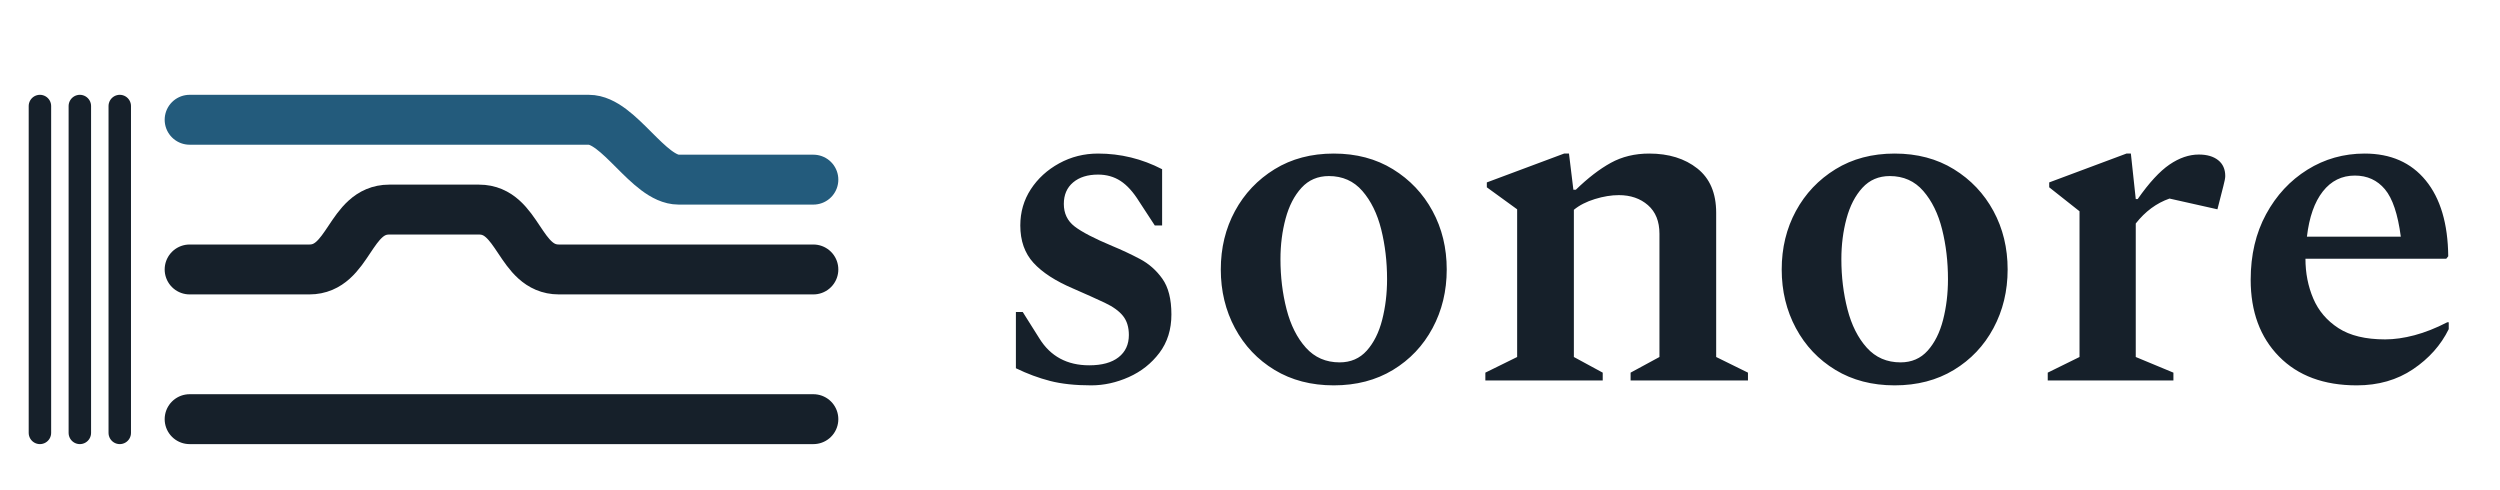
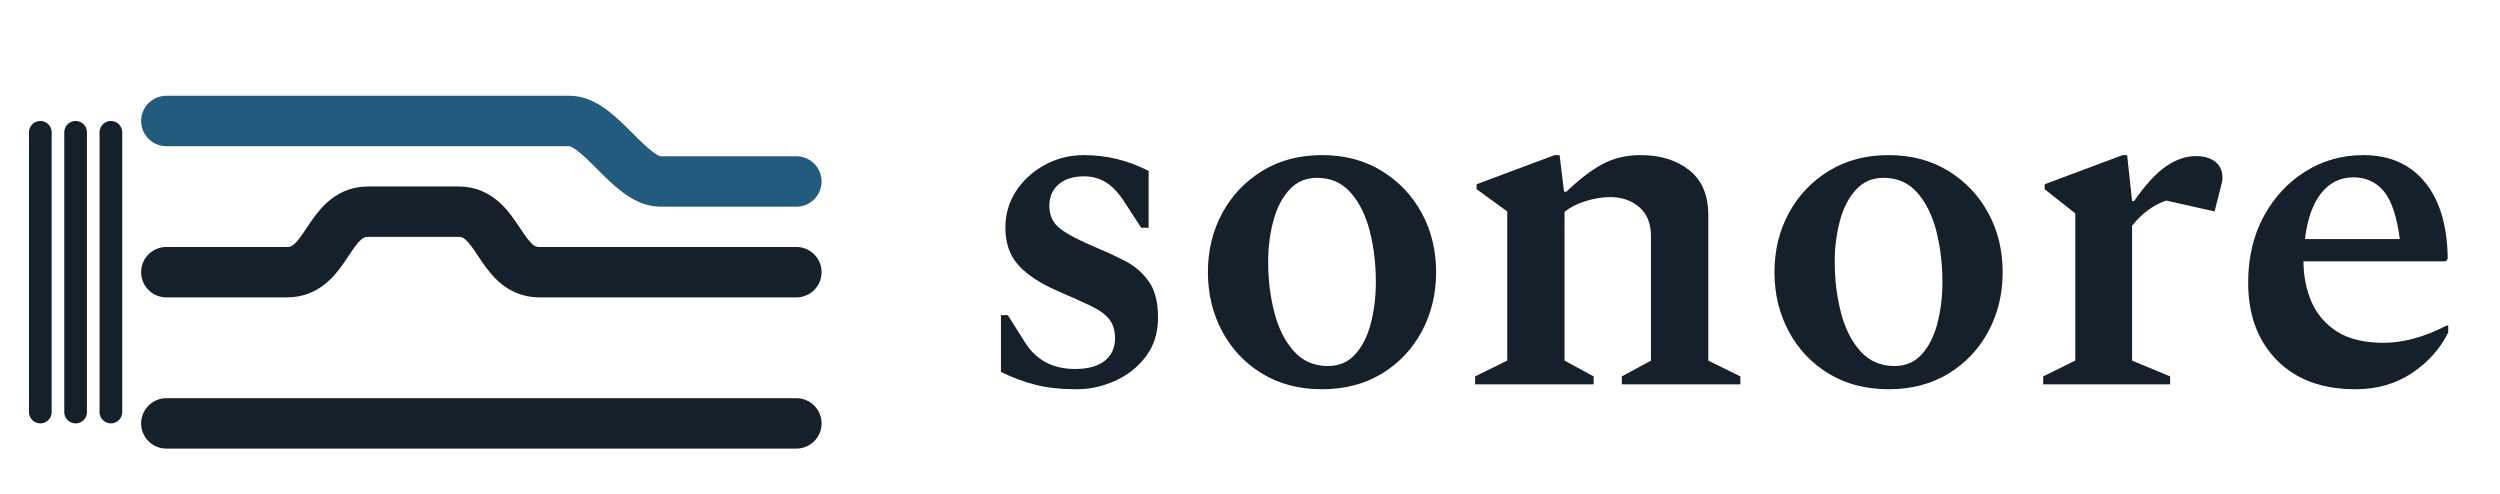
- <svg xmlns="http://www.w3.org/2000/svg" viewBox="-38 -24 501 98" role="img" aria-label="sonore">
-   <path d="M-30,-2.75 V62.75" stroke="#16202A" stroke-width="4.5" stroke-linecap="round" />
-   <path d="M-22,-2.75 V62.75" stroke="#16202A" stroke-width="4.5" stroke-linecap="round" />
-   <path d="M-14,-2.75 V62.75" stroke="#16202A" stroke-width="4.5" stroke-linecap="round" />
+ <svg xmlns="http://www.w3.org/2000/svg" viewBox="-33 -24 496 98" role="img" aria-label="sonore">
+   <path d="M-25,2.25 V57.75" stroke="#16202A" stroke-width="4.5" stroke-linecap="round" />
+   <path d="M-18,2.25 V57.75" stroke="#16202A" stroke-width="4.5" stroke-linecap="round" />
+   <path d="M-11,2.25 V57.75" stroke="#16202A" stroke-width="4.5" stroke-linecap="round" />
  <path d="M0,0 H80 C86,0 92,12 98,12 H125" stroke="#235B7C" fill="none" stroke-width="10" stroke-linecap="round" stroke-linejoin="round" />
  <path d="M0,30 H24 C32,30 32,18 40,18 H58 C66,18 66,30 74,30 H125" stroke="#16202A" fill="none" stroke-width="10" stroke-linecap="round" stroke-linejoin="round" />
  <path d="M0,60 H125" stroke="#16202A" fill="none" stroke-width="10" stroke-linecap="round" stroke-linejoin="round" />
  <path d="M180.678 53.226Q175.876 53.226 172.446 52.344Q169.016 51.462 165.586 49.796V38.526H166.958L170.29 43.818Q173.622 49.208 180.286 49.208Q184.108 49.208 186.166 47.591Q188.224 45.974 188.224 43.132Q188.224 40.78 187.048 39.31Q185.872 37.84 183.373 36.664Q180.874 35.488 177.052 33.822Q171.76 31.568 169.114 28.677Q166.468 25.786 166.468 21.18Q166.468 17.162 168.575 13.928Q170.682 10.694 174.259 8.734Q177.836 6.774 182.05 6.774Q188.812 6.774 194.888 9.91V21.18H193.418L190.282 16.378Q188.518 13.536 186.558 12.262Q184.598 10.988 182.05 10.988Q178.914 10.988 177.052 12.556Q175.19 14.124 175.19 16.868Q175.19 19.71 177.346 21.376Q179.502 23.042 184.892 25.296Q187.734 26.472 190.429 27.893Q193.124 29.314 194.937 31.862Q196.75 34.41 196.75 39.016Q196.75 43.524 194.349 46.709Q191.948 49.894 188.224 51.56Q184.5 53.226 180.678 53.226Z M229.286 53.226Q222.524 53.226 217.428 50.139Q212.332 47.052 209.49 41.76Q206.648 36.468 206.648 30.0Q206.648 23.532 209.49 18.289Q212.332 13.046 217.428 9.91Q222.524 6.774 229.286 6.774Q236.048 6.774 241.144 9.91Q246.24 13.046 249.082 18.289Q251.924 23.532 251.924 30.0Q251.924 36.468 249.082 41.76Q246.24 47.052 241.144 50.139Q236.048 53.226 229.286 53.226ZM230.462 48.62Q233.794 48.62 235.901 46.268Q238.008 43.916 238.988 40.094Q239.968 36.272 239.968 31.96Q239.968 26.668 238.792 21.964Q237.616 17.26 235.019 14.271Q232.422 11.282 228.306 11.282Q224.974 11.282 222.818 13.634Q220.662 15.986 219.633 19.808Q218.604 23.63 218.604 27.942Q218.604 33.234 219.829 37.987Q221.054 42.74 223.7 45.68Q226.346 48.62 230.462 48.62Z M259.666 52.246V50.678L266.036 47.542V17.946L259.96 13.536V12.556L275.444 6.774H276.424L277.306 14.026H277.796Q281.422 10.498 284.803 8.636Q288.184 6.774 292.496 6.774Q298.376 6.774 302.149 9.763Q305.922 12.752 305.922 18.632V47.542L312.292 50.678V52.246H288.772V50.678L294.554 47.542V22.846Q294.554 19.122 292.251 17.113Q289.948 15.104 286.42 15.104Q284.166 15.104 281.618 15.888Q279.07 16.672 277.404 18.044V47.542L283.186 50.678V52.246Z M341.692 53.226Q334.93 53.226 329.834 50.139Q324.738 47.052 321.896 41.76Q319.054 36.468 319.054 30.0Q319.054 23.532 321.896 18.289Q324.738 13.046 329.834 9.91Q334.93 6.774 341.692 6.774Q348.454 6.774 353.55 9.91Q358.646 13.046 361.488 18.289Q364.33 23.532 364.33 30.0Q364.33 36.468 361.488 41.76Q358.646 47.052 353.55 50.139Q348.454 53.226 341.692 53.226ZM342.868 48.62Q346.2 48.62 348.307 46.268Q350.414 43.916 351.394 40.094Q352.374 36.272 352.374 31.96Q352.374 26.668 351.198 21.964Q350.022 17.26 347.425 14.271Q344.828 11.282 340.712 11.282Q337.38 11.282 335.224 13.634Q333.068 15.986 332.039 19.808Q331.01 23.63 331.01 27.942Q331.01 33.234 332.235 37.987Q333.46 42.74 336.106 45.68Q338.752 48.62 342.868 48.62Z M372.366 52.246V50.678L378.736 47.542V18.338L372.66 13.536V12.556L388.144 6.774H389.026L390.006 15.888H390.398Q393.828 10.988 396.768 8.979Q399.708 6.97 402.648 6.97Q405.098 6.97 406.519 8.097Q407.94 9.224 407.94 11.282Q407.94 11.87 407.548 13.34L406.372 17.946L396.768 15.79Q392.848 17.162 390.006 20.788V47.542L397.552 50.678V52.246Z M434.302 53.226Q424.404 53.226 418.72 47.444Q413.036 41.662 413.036 32.058Q413.036 24.61 416.123 18.926Q419.21 13.242 424.404 10.008Q429.598 6.774 435.87 6.774Q443.71 6.774 448.12 12.164Q452.53 17.554 452.628 27.354L452.236 27.844H424.012Q424.012 32.156 425.58 35.831Q427.148 39.506 430.627 41.76Q434.106 44.014 439.986 44.014Q442.73 44.014 445.866 43.181Q449.002 42.348 452.432 40.584H452.726V41.956Q450.374 46.758 445.572 49.992Q440.77 53.226 434.302 53.226ZM433.91 11.184Q429.99 11.184 427.491 14.369Q424.992 17.554 424.306 23.434H443.122Q442.24 16.672 439.937 13.928Q437.634 11.184 433.91 11.184Z" fill="#16202A" />
</svg>
